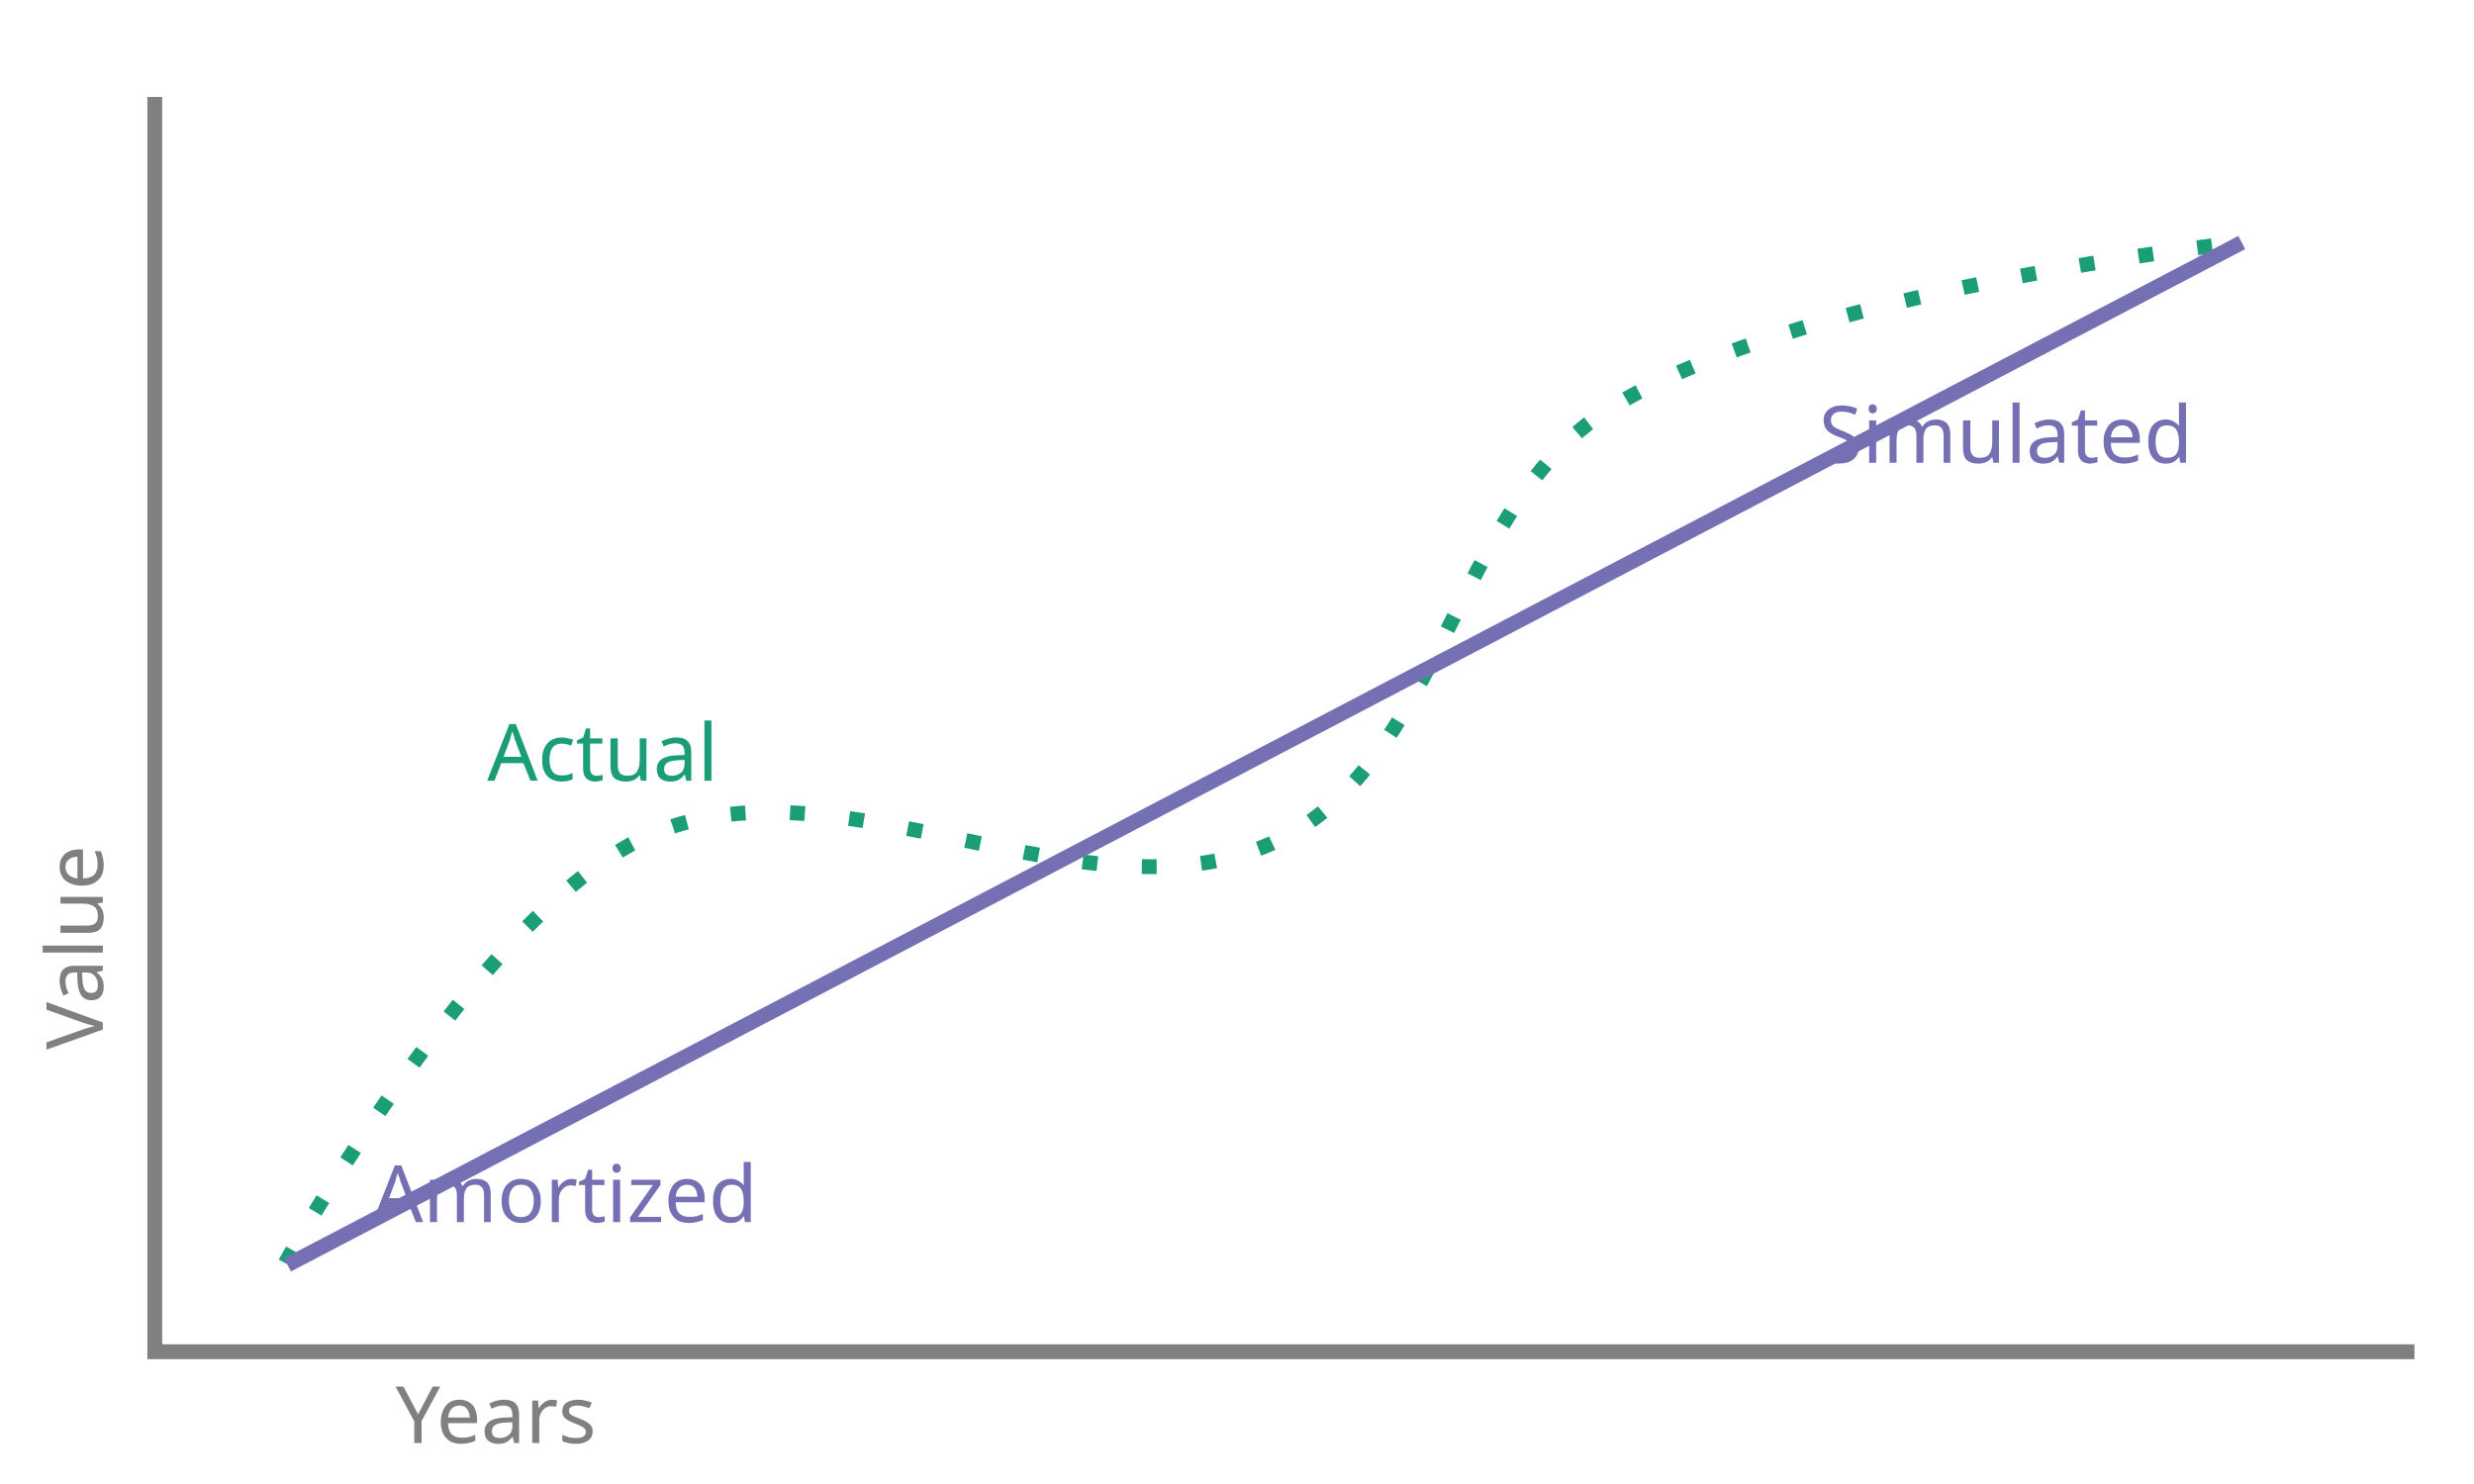
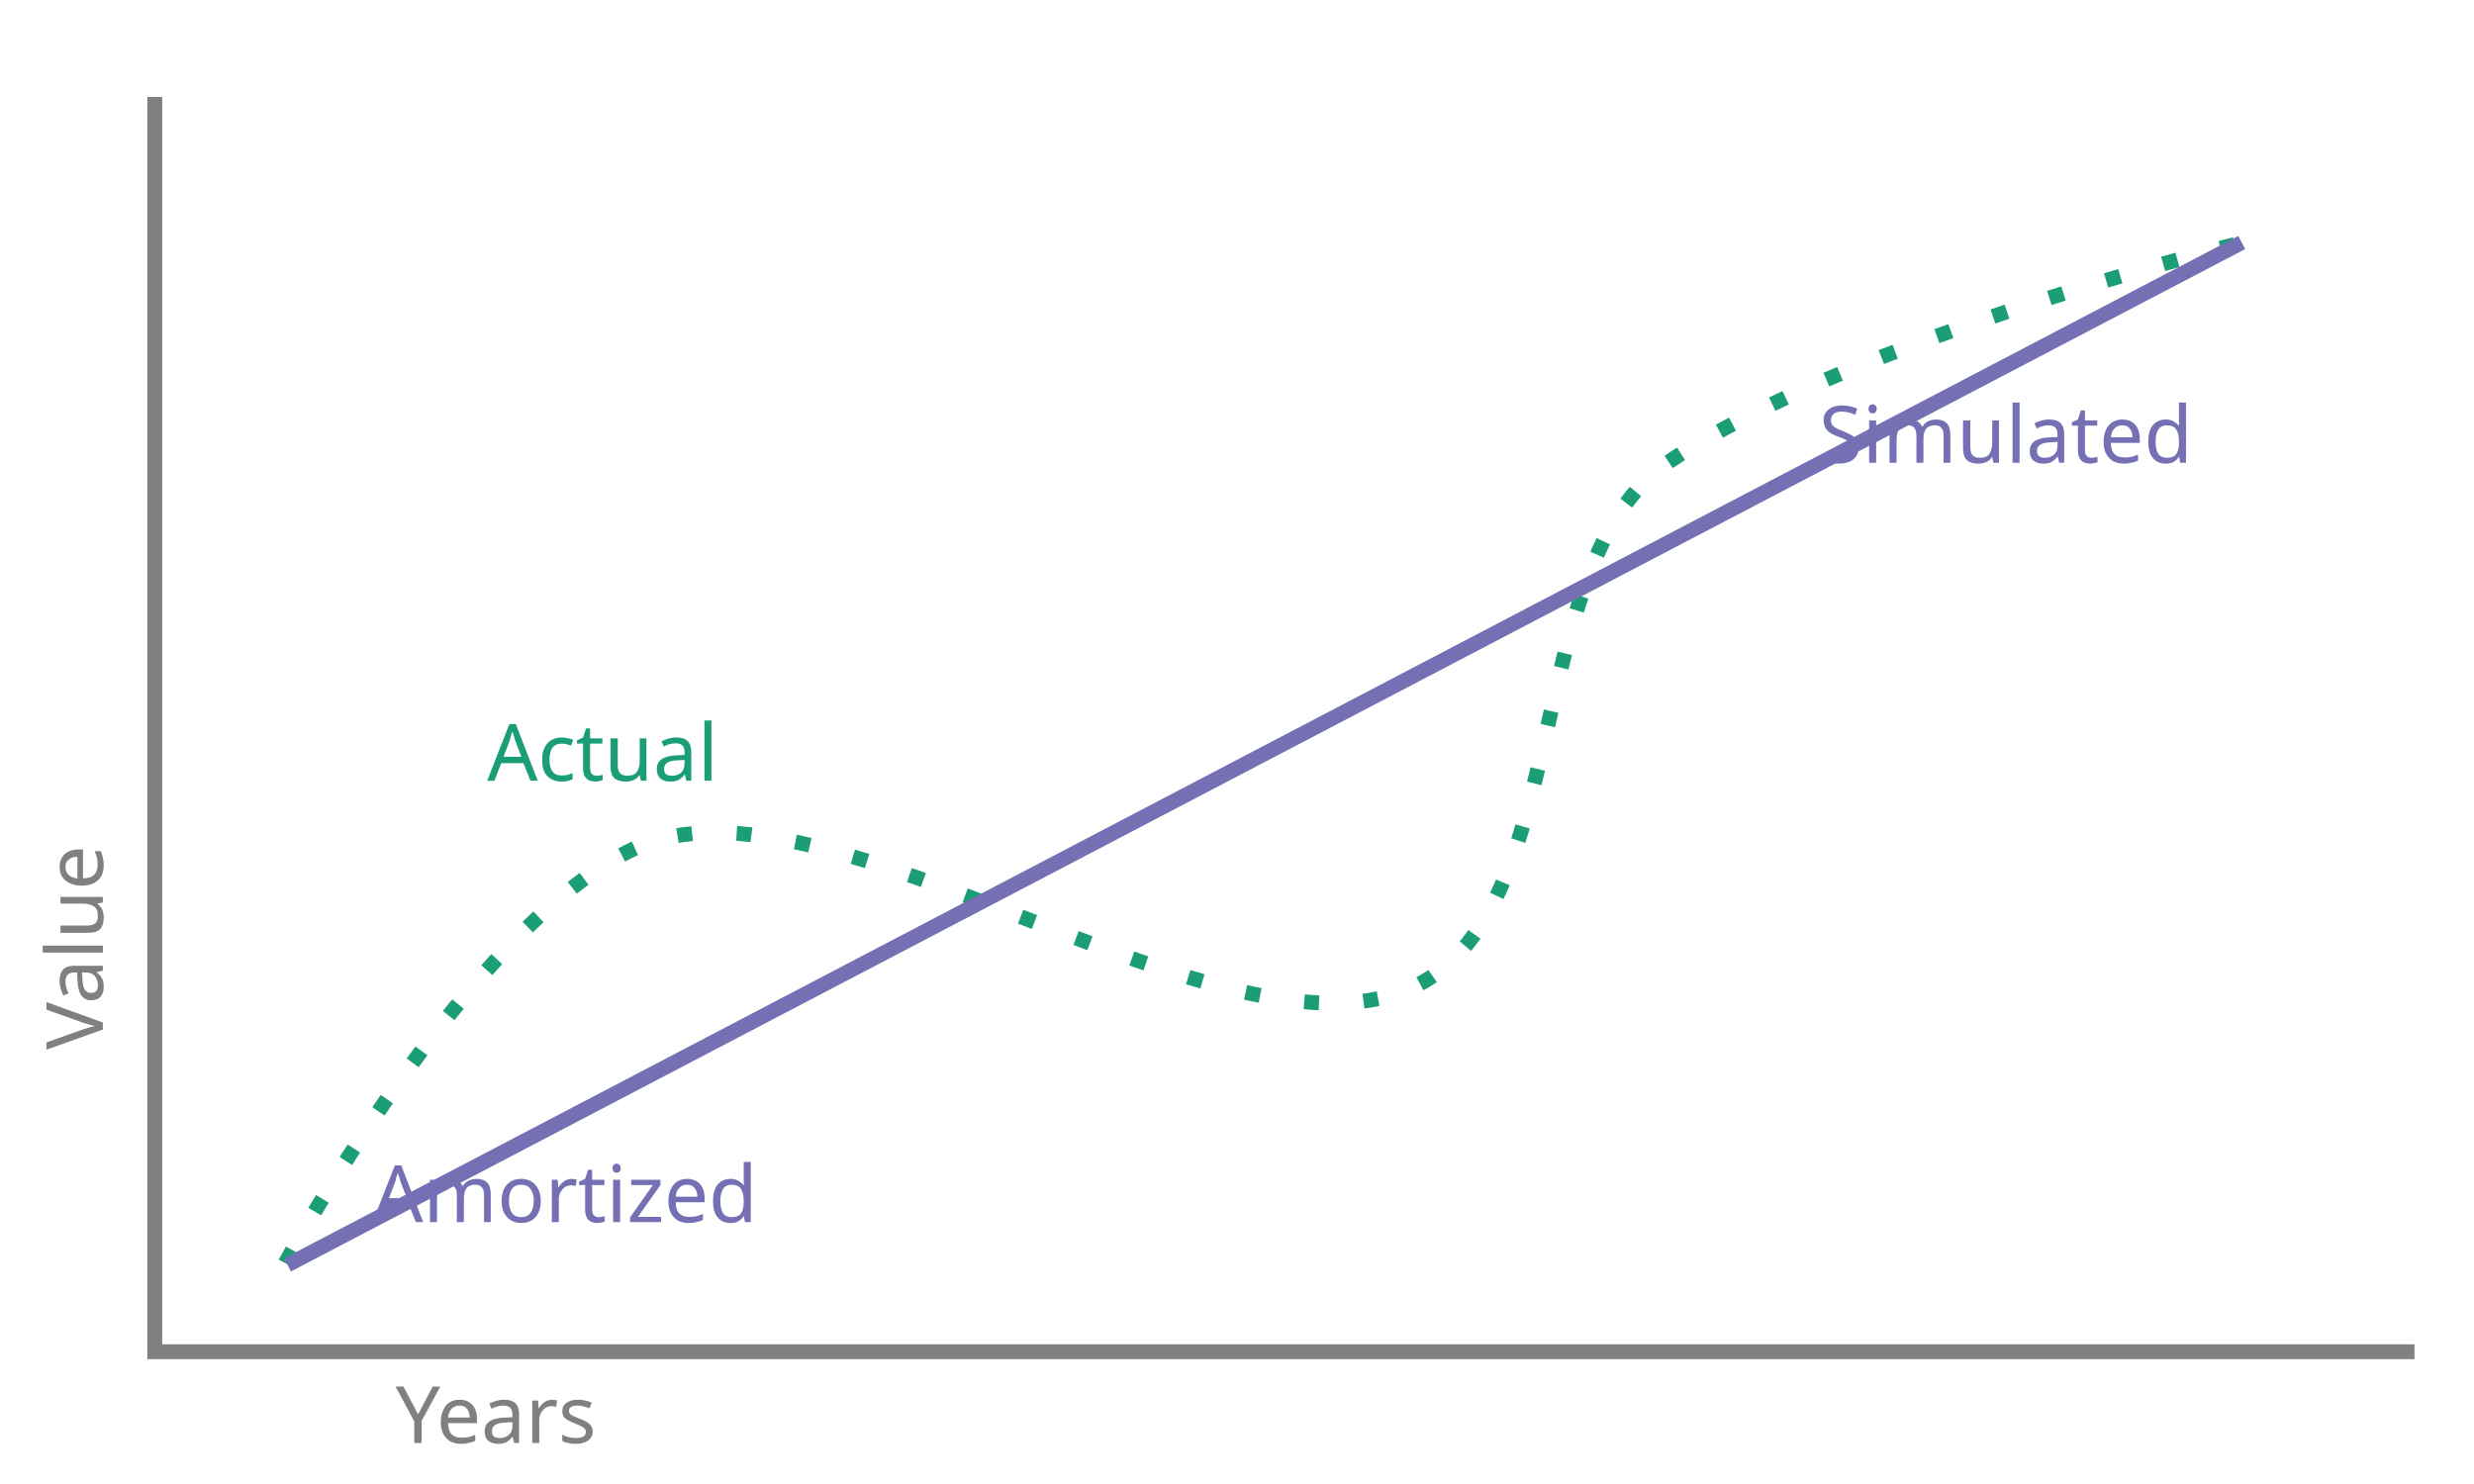
<svg xmlns="http://www.w3.org/2000/svg" width="500" height="300" viewBox="0 0 132.292 79.375" version="1.1" id="svg5">
  <defs id="defs2">
    </defs>
  <g id="layer1">
    <path style="fill:none;stroke:#808080;stroke-width:0.794" d="M 8.276,5.186 V 72.301 H 129.109" id="path236" />
    <text xml:space="preserve" style="font-weight:500;font-size:4.233px;font-family:'League Spartan';-inkscape-font-specification:'League Spartan Medium';text-align:end;text-anchor:end;fill:#808080;fill-opacity:1;stroke:none;stroke-width:0.794" x="37.379" y="77.176" id="text454">
      <tspan id="tspan452" style="fill:#808080;fill-opacity:1;stroke-width:0.794" x="37.379" y="77.176">Years</tspan>
    </text>
    <text xml:space="preserve" style="font-weight:500;font-size:4.233px;font-family:'League Spartan';-inkscape-font-specification:'League Spartan Medium';text-align:end;text-anchor:end;fill:#808080;fill-opacity:1;stroke:none;stroke-width:0.794" x="-39.715" y="5.498" id="text6265" transform="rotate(-90)">
      <tspan id="tspan6263" style="fill:#808080;fill-opacity:1;stroke-width:0.794" x="-39.715" y="5.498">Value</tspan>
    </text>
-     <path style="fill:none;fill-opacity:1;stroke:#1b9e77;stroke-width:0.794;stroke-opacity:1;stroke-dasharray:0.794,2.382;stroke-dashoffset:0" d="m 15.252,67.56 c 0,0 10.228,-18.616 19.256,-22.788 10.278,-4.75 23.824,5.149 33.966,0.116 8.495,-4.216 9.266,-17.415 17.129,-22.717 9.861,-6.649 34.465,-9.234 34.465,-9.234" id="path6423" />
+     <path style="fill:none;fill-opacity:1;stroke:#1b9e77;stroke-width:0.794;stroke-dasharray:0.794, 2.382;stroke-dashoffset:0;stroke-opacity:1" d="m 15.252,67.56 c 0,0 9.668,-18.014 18.696,-22.185 C 44.225,40.625 65.591,57.752 75.733,52.719 84.228,48.503 81.316,30.04 89.18,24.738 99.041,18.089 120.067,12.936 120.067,12.936" id="path6423" />
    <path style="fill:none;fill-opacity:1;stroke:#7570b3;stroke-width:0.794;stroke-opacity:1" d="M 15.375,67.655 C 50.208,49.427 85.041,31.199 119.874,12.971" id="path6479" />
    <text xml:space="preserve" style="font-weight:500;font-size:4.233px;font-family:'League Spartan';-inkscape-font-specification:'League Spartan Medium';text-align:end;text-anchor:end;fill:#7570b3;fill-opacity:1;stroke:none;stroke-width:0.794;stroke-dasharray:none;stroke-dashoffset:0;stroke-opacity:1" x="122.745" y="24.752" id="text7317">
      <tspan id="tspan7315" style="fill:#7570b3;fill-opacity:1;stroke:none;stroke-width:0.794;stroke-dasharray:none" x="122.745" y="24.752">Simulated</tspan>
    </text>
    <text xml:space="preserve" style="font-weight:500;font-size:4.233px;font-family:'League Spartan';-inkscape-font-specification:'League Spartan Medium';text-align:end;text-anchor:end;fill:#1b9e77;fill-opacity:1;stroke:none;stroke-width:0.794;stroke-dasharray:none;stroke-dashoffset:0;stroke-opacity:1" x="43.902" y="41.761" id="text7440">
      <tspan id="tspan7438" style="fill:#1b9e77;fill-opacity:1;stroke:none;stroke-width:0.794;stroke-dasharray:none" x="43.902" y="41.761">Actual</tspan>
    </text>
    <text xml:space="preserve" style="font-weight:500;font-size:4.233px;font-family:'League Spartan';-inkscape-font-specification:'League Spartan Medium';text-align:end;text-anchor:end;fill:#7570b3;fill-opacity:1;stroke:none;stroke-width:0.794;stroke-dasharray:none;stroke-dashoffset:0;stroke-opacity:1" x="46.002" y="65.364" id="text8442">
      <tspan id="tspan8440" style="fill:#7570b3;fill-opacity:1;stroke:none;stroke-width:0.794;stroke-dasharray:none" x="46.002" y="65.364">Amortized</tspan>
    </text>
  </g>
</svg>
